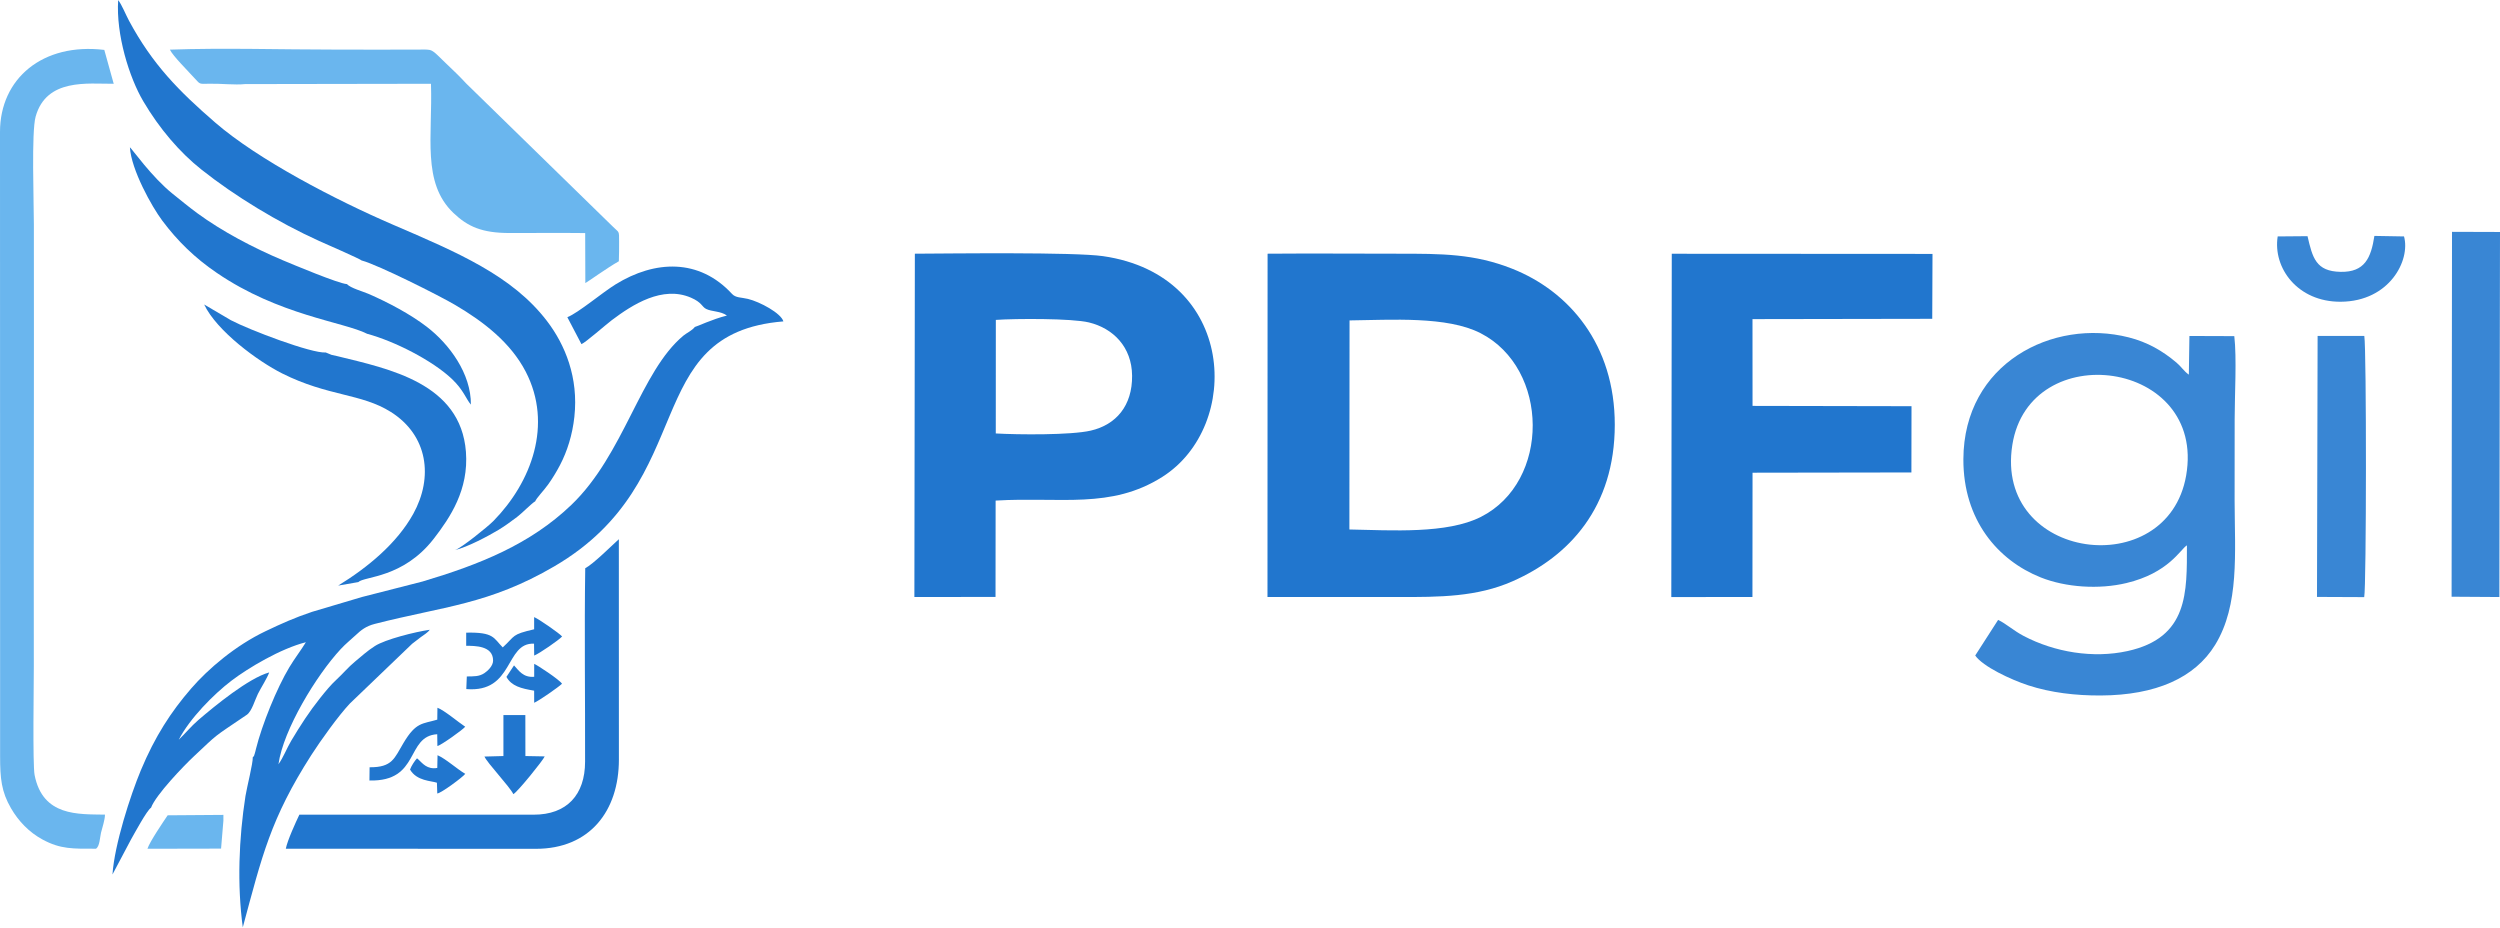
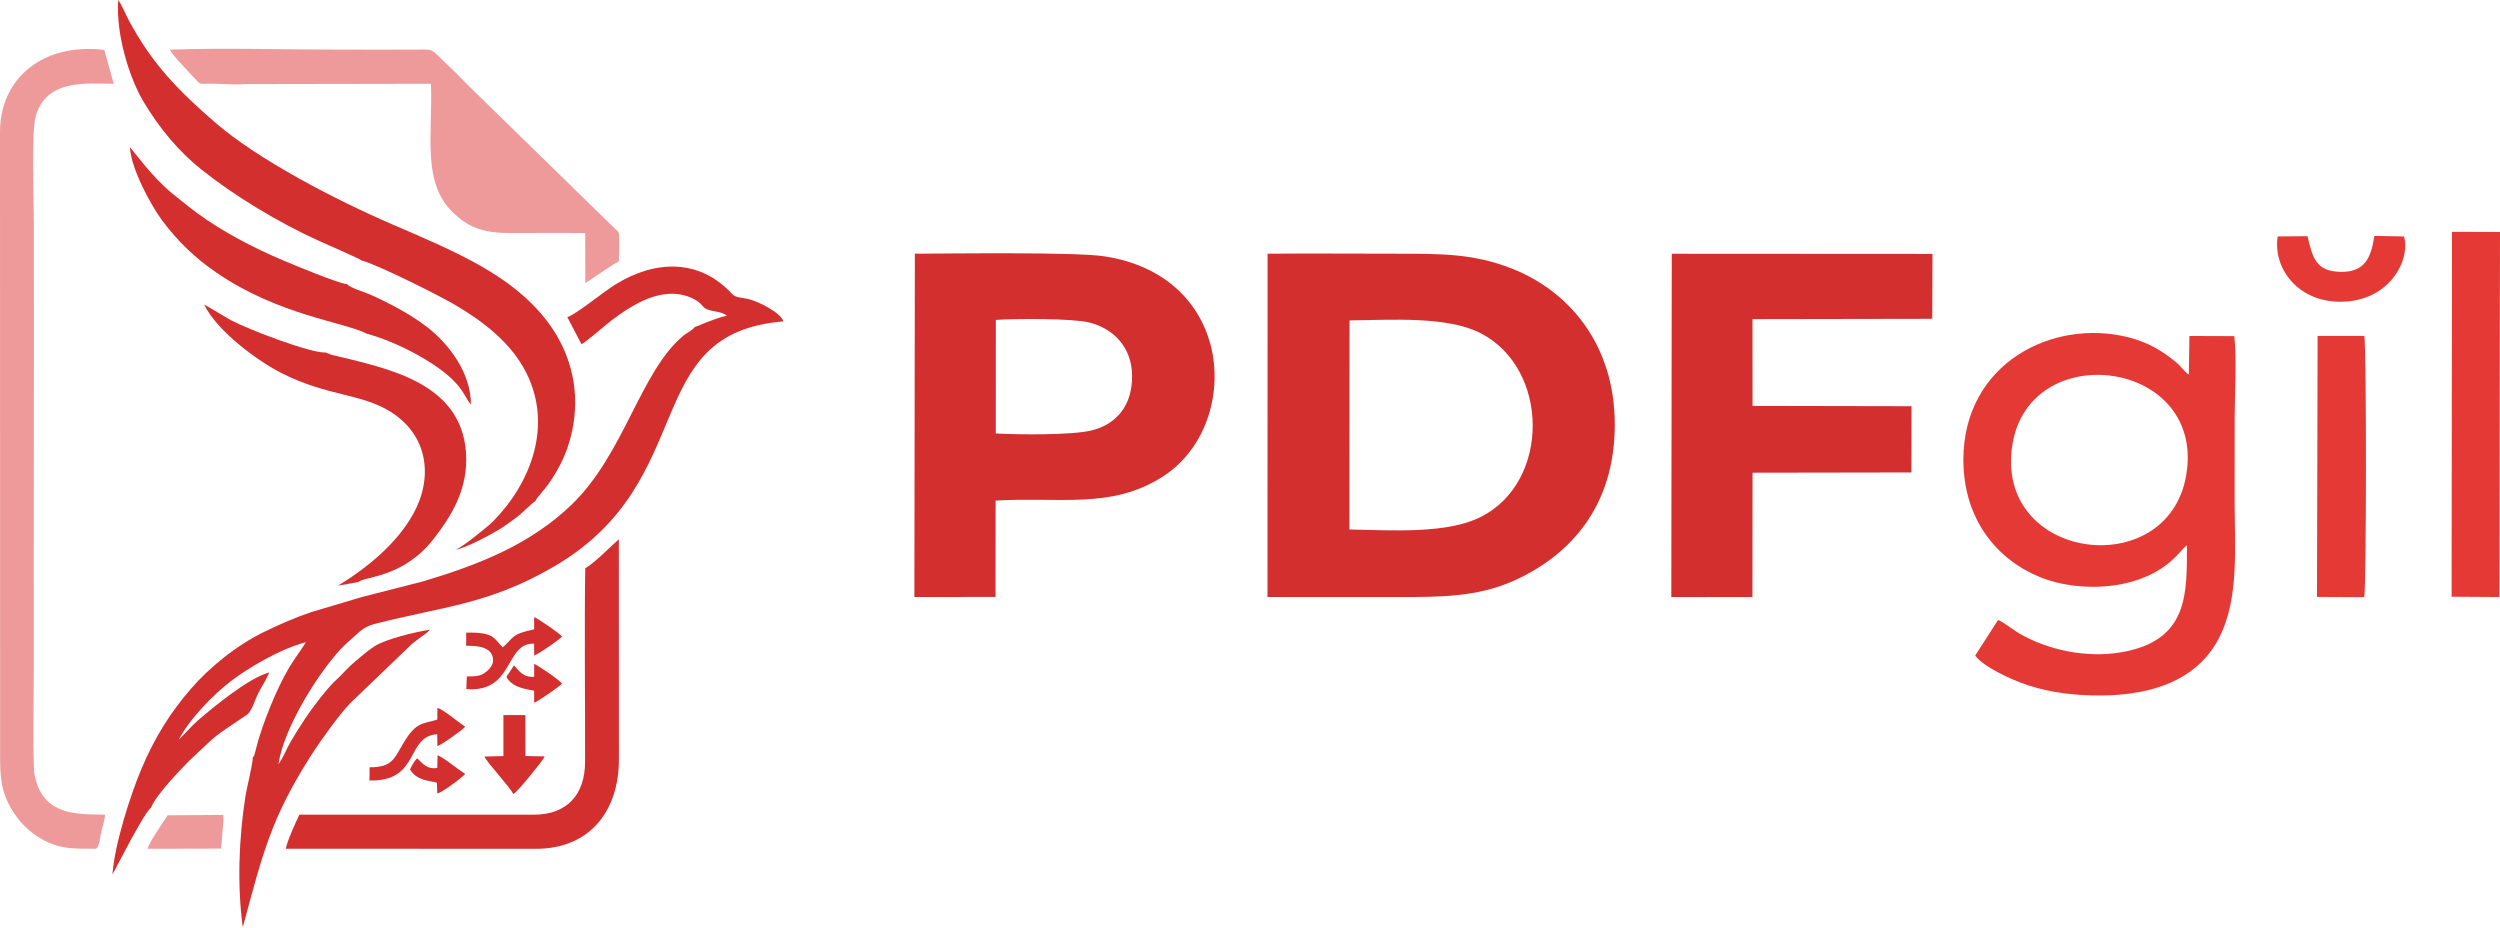
<svg xmlns="http://www.w3.org/2000/svg" xml:space="preserve" width="44.715mm" height="16.586mm" version="1.1" style="shape-rendering:geometricPrecision; text-rendering:geometricPrecision; image-rendering:optimizeQuality; fill-rule:evenodd; clip-rule:evenodd" viewBox="0 0 483.44 179.32">
  <defs>
    <style type="text/css">
   
-     .fil0 {fill:#2176CE}
-     .fil2 {fill:#3986D4}
-     .fil1 {fill:#6AB6EE}
+     .fil0 {fill:#D32F2F}
+     .fil2 {fill:#E53935}
+     .fil1 {fill:#EF9A9A}
   
  </style>
  </defs>
  <g id="Layer_x0020_1">
    <g id="_2604666332160">
      <path class="fil0" d="M134.37 63.22c-0.54,0.71 -1.55,1.14 -2.21,1.68 -8.36,6.95 -11.44,22.93 -21.68,32.74 -7.98,7.64 -17.76,11.53 -28.77,14.81l-11.69 2.99 -9.66 2.87c-3.43,1.15 -5.95,2.29 -9.01,3.75 -5.81,2.77 -11.08,7.26 -14.41,11.11 -3.88,4.49 -6.97,9.23 -9.71,15.8 -2.02,4.86 -5.09,14.32 -5.48,20.13l3.57 -6.74c0.74,-1.29 3.08,-5.66 3.89,-6.17 0.9,-2.46 6.31,-8.09 8.28,-9.93 4.91,-4.59 3.35,-3.37 10.24,-8.04 0.96,-0.65 1.58,-2.91 2.14,-4.03 0.64,-1.28 1.75,-2.97 2.19,-4.16 -3.96,1.09 -10.52,6.47 -13.71,9.21 -1.38,1.19 -2.6,2.67 -3.79,3.81 2.14,-4.13 6.76,-8.8 10.2,-11.42 3.26,-2.48 9.52,-6.21 14.39,-7.44 -0.96,1.58 -2.16,3.11 -3.19,4.83 -2.43,4.04 -5.29,11.08 -6.47,15.83 -0.06,0.24 -0.14,0.63 -0.22,0.85 -0.28,0.79 -0.02,0.32 -0.39,0.73 0.06,1.11 -1.14,5.82 -1.41,7.49 -1.28,8.2 -1.63,17.16 -0.52,25.4 3.74,-13.84 5.35,-20.97 13.25,-33.31 1.79,-2.79 5.24,-7.61 7.46,-9.97l12.04 -11.55c0.56,-0.44 1.06,-0.82 1.68,-1.29 0.52,-0.39 1.32,-0.84 1.72,-1.42 -2.83,0.41 -8.59,1.85 -10.61,3.15 -1.5,0.96 -2.54,1.94 -3.82,2.99 -1.36,1.12 -2.33,2.33 -3.56,3.46 -1.18,1.09 -2.16,2.3 -3.2,3.6 -2.09,2.62 -3.82,5.29 -5.58,8.24 -0.89,1.5 -1.53,3.24 -2.48,4.56 0.92,-6.67 7.36,-17.23 12.02,-22.24 1.02,-1.1 1.91,-1.78 2.97,-2.77 0.98,-0.92 1.92,-1.68 3.62,-2.12 13.3,-3.41 22.09,-3.74 34.76,-11.15 28.39,-16.61 16.2,-45.07 44.27,-47.35 -0.44,-1.58 -4.54,-3.79 -6.86,-4.35 -1.27,-0.31 -2.35,-0.18 -3.07,-0.96 -6.35,-6.9 -14.91,-6.55 -22.52,-1.85 -2.64,1.63 -7.16,5.48 -9.33,6.35l2.73 5.21c0.8,-0.32 4.74,-3.79 5.87,-4.64 4.02,-3.03 9.8,-6.72 15.3,-4.35 2.14,0.92 2.1,1.76 2.94,2.18 1.1,0.55 2.84,0.4 4.02,1.28 -2.89,0.72 -5.78,2.13 -6.21,2.21z" />
      <path class="fil1" d="M18.56 164.12c0.73,-0.46 0.76,-2.19 0.97,-3.08 0.26,-1.07 0.75,-2.43 0.77,-3.51 -5.15,-0.1 -12.03,0.38 -13.61,-7.66 -0.39,-1.97 -0.15,-17.74 -0.15,-21.06 0,-14.24 -0.03,-28.49 0.01,-42.73 0.04,-14.24 -0.01,-28.49 -0,-42.73 0,-4.18 -0.49,-17.86 0.34,-20.8 2.09,-7.46 10.07,-6.32 15.1,-6.35l-1.82 -6.55c-11.94,-1.43 -20.16,5.55 -20.17,15.85l0.02 108.63c0.01,4.04 0,8.08 -0,12.12 -0,4.26 0.25,6.85 2.11,10.05 1.45,2.5 3.5,4.64 6.09,6.04 3.48,1.89 5.9,1.79 10.34,1.78z" />
      <path class="fil0" d="M70.01 50.39c3.12,0.85 14.87,6.73 17.99,8.57 5.5,3.23 10.74,7.28 13.66,12.91 5.3,10.24 1.08,21.39 -6.2,28.83 -1.17,1.2 -6.34,5.34 -7.49,5.68 2.46,-0.6 6.43,-2.71 8.41,-3.9 1.41,-0.85 2.39,-1.62 3.63,-2.53 0.87,-0.64 2.85,-2.67 3.49,-3.01 0.18,-0.56 1.74,-2.17 2.53,-3.3 0.78,-1.1 1.57,-2.38 2.26,-3.7 1.4,-2.68 2.4,-5.84 2.78,-9.34 0.83,-7.59 -1.79,-13.94 -5.32,-18.55 -6.72,-8.78 -17.32,-13.25 -29.69,-18.57 -11.21,-4.83 -26.16,-12.61 -34.43,-19.77 -7.06,-6.11 -12.13,-11.25 -16.67,-19.68 -0.61,-1.12 -1.41,-3.14 -2.11,-4.01 -0.43,6.65 2.12,14.91 4.85,19.55 3.16,5.36 7.07,9.9 11.24,13.21 6.46,5.14 14.86,10.23 22.76,13.81 1.05,0.47 7.91,3.46 8.31,3.82z" />
      <path class="fil1" d="M83.34 16.21c0.34,10.14 -1.8,19.12 4.35,24.98 2.79,2.66 5.56,3.86 10.8,3.87 4.89,0.01 9.78,-0.05 14.67,0.01l0.03 9.67c0.47,-0.24 4.2,-2.93 6.48,-4.22 0.06,-1.26 0.04,-2.51 0.05,-3.78 0.01,-2.27 -0.01,-1.69 -1.15,-2.86l-28.4 -27.72c-1.46,-1.58 -2.5,-2.53 -3.94,-3.92 -3.04,-2.93 -2.4,-2.66 -5.38,-2.65 -5.31,0.03 -10.63,-0 -15.94,-0 -10.51,0 -21.64,-0.36 -32.06,0.01 0.61,1.26 3.57,4.19 4.89,5.65 0.98,1.08 0.81,0.98 2.72,0.94 2.29,-0.05 4.93,0.28 6.94,0.07l35.94 -0.06z" />
      <path class="fil0" d="M113.17 109.89c-0.18,11.85 -0,25.41 -0.03,37.42 -0.01,6.37 -3.51,10.25 -9.97,10.23l-45.28 -0c-0.68,1.42 -2.32,4.99 -2.62,6.58l48.32 0.02c10.46,0.02 16.09,-7.33 16.09,-17.26l-0.01 -42.61c-1.43,1.29 -4.97,4.82 -6.5,5.61z" />
      <path class="fil0" d="M69.29 112.56c1.15,-1.14 8.65,-0.73 14.58,-8.37 3.19,-4.12 6.79,-9.48 6.23,-16.82 -1.02,-13.28 -14.84,-16.03 -24.79,-18.48 -0.45,-0.11 -0.79,-0.18 -1.2,-0.27l-1.12 -0.46c-2.7,0.22 -14.73,-4.34 -18.34,-6.24l-5.17 -3.04c2.42,5.11 10.36,10.96 15.08,13.33 8.89,4.46 15.31,3.84 21.03,7.46 7.17,4.53 8.24,12.63 4.32,19.71 -3.16,5.69 -8.78,10.34 -14.52,13.86l3.91 -0.68z" />
      <path class="fil0" d="M70.97 64.54c5.29,1.42 12.66,5.16 16.47,8.79 2.2,2.1 2.72,3.89 3.62,4.91 0.05,-5.97 -4.14,-11.69 -8.56,-15.07 -3.13,-2.4 -7.44,-4.7 -11.28,-6.36 -1.07,-0.46 -3.42,-1.1 -4.13,-1.87 -1.64,-0.1 -10.36,-3.76 -12.37,-4.6 -5.71,-2.41 -11.74,-5.57 -16.59,-9.13 -1.72,-1.27 -3.15,-2.46 -4.76,-3.75 -4,-3.21 -7.81,-8.63 -8.25,-8.98 0.25,4.33 4.24,11.49 6.25,14.17 2.96,3.96 6.28,7.2 10.53,10.1 12.01,8.22 24.6,9.51 29.06,11.78z" />
      <path class="fil0" d="M103.28 121.69c-4.45,1.04 -3.54,1.19 -6.06,3.5 -1.79,-1.79 -1.65,-2.98 -7.07,-2.85l0 2.54c1.59,0.02 5.23,-0.07 5.2,2.88 -0.01,1.04 -1.06,1.99 -1.67,2.4 -1.02,0.69 -2.05,0.63 -3.41,0.65l-0.1 2.44c9.26,0.77 7.44,-9.04 13.1,-8.78l0.03 2.3c1.02,-0.4 4.79,-3.01 5.4,-3.69 -0.49,-0.59 -4.51,-3.38 -5.41,-3.75l-0 2.36z" />
      <path class="fil1" d="M43.2 158.71l-0 -1.13 -10.78 0.08c-0.89,1.33 -3.44,5.06 -3.91,6.47l14.24 -0.03 0.45 -5.4z" />
      <path class="fil0" d="M97.35 140.08l-0 6.12 -3.67 0.1c0.55,1.26 4.88,5.8 5.59,7.27 0.85,-0.46 5.81,-6.61 6.06,-7.3l-3.73 -0.07 -0.01 -7.92 -4.24 0 0 1.8z" />
      <path class="fil0" d="M84.56 139.16c-2.88,0.86 -4.1,0.43 -6.52,4.49 -1.78,2.96 -2.14,4.76 -6.57,4.72l-0.03 2.56c9.88,0.24 6.96,-8.58 13.11,-8.95l0.03 2.28c0.66,-0.1 4.98,-3.19 5.38,-3.73 -1.31,-0.86 -4.04,-3.18 -5.37,-3.67l-0.03 2.3z" />
      <path class="fil0" d="M103.3 130.87c-2.13,0.2 -3,-1.23 -3.9,-2.2l-1.47 2.23c0.99,1.76 2.79,2.23 5.36,2.66l0.01 2.34c0.93,-0.4 4.65,-2.98 5.38,-3.68 -0.51,-0.81 -4.8,-3.62 -5.38,-3.85l-0 2.5z" />
      <path class="fil0" d="M84.56 148.5c-1.97,0.35 -2.88,-0.92 -3.68,-1.66l-0.24 -0.2c-0.49,0.54 -1.08,1.45 -1.35,2.17 1.3,2.24 4.13,2.17 5.2,2.55l0.07 2.08c0.76,-0.06 4.99,-3.2 5.41,-3.8 -1.58,-0.91 -3.74,-2.9 -5.36,-3.6l-0.05 2.45z" />
    </g>
    <g id="_2604666341328">
      <path class="fil0" d="M260.97 61.96c8.06,-0.1 18.86,-0.85 25.32,2.46 13.34,6.82 13.57,28.72 0.07,35.54 -6.55,3.31 -17.21,2.59 -25.42,2.43l0.03 -40.43zm-15.87 53.49c8.39,0.01 16.79,-0.02 25.18,0 8.19,0.02 15.34,-0.02 22.2,-3.04 11.01,-4.84 19.77,-14.35 19.78,-30.27 0.01,-15.47 -8.78,-25.81 -19.87,-30.19 -7.34,-2.9 -13.6,-2.89 -22.11,-2.89 -8.35,-0 -16.72,-0.07 -25.16,0l-0.02 66.39z" />
      <path class="fil0" d="M192.56 83.83l0.01 -21.97c3.89,-0.27 14.7,-0.31 18,0.49 4.68,1.13 8.3,4.74 8.35,10.29 0.06,5.84 -3.11,9.5 -7.99,10.63 -3.82,0.89 -14.05,0.8 -18.37,0.55zm-15.74 31.62l15.69 -0.02 0.02 -18.63c12.53,-0.75 22.29,1.71 32.22,-4.57 15.52,-9.82 14.32,-38.99 -11.46,-42.7 -5.58,-0.8 -29.19,-0.51 -36.38,-0.47l-0.09 66.4z" />
      <polygon class="fil0" points="323.19,115.46 338.88,115.44 338.9,91.41 369.62,91.36 369.64,78.55 338.9,78.49 338.89,61.71 373.65,61.65 373.7,49.1 323.28,49.07 " />
      <path class="fil2" d="M422.75 91.95c-3.61,20.84 -37.17,16.48 -33.61,-5.93 3.32,-20.93 37.51,-16.52 33.61,5.93zm0.15 13.49c-0.01,9.06 0.33,17.87 -11.49,20.46 -6.65,1.46 -14.09,0.22 -20.06,-2.91 -1.97,-1.03 -3.38,-2.36 -4.96,-3.12l-4.43 6.89c1.46,2.13 6.92,4.68 10.26,5.77 4.33,1.41 9.11,1.99 14.05,1.96 10.57,-0.06 18.15,-3.37 22.09,-9.8 4.72,-7.71 3.79,-17.77 3.76,-27.84 -0.01,-5.28 0.01,-10.56 0.01,-15.85 0,-4.56 0.42,-11.77 -0.07,-16l-8.68 -0.03 -0.11 7.48c-0.94,-0.65 -1.45,-1.54 -2.38,-2.32 -2.67,-2.26 -5.58,-3.96 -9.25,-4.89 -14.73,-3.74 -31.9,5.05 -31.97,23.55 -0.04,11.79 6.69,19.57 14.96,22.87 4.83,1.93 11.26,2.36 16.56,1.09 8.18,-1.95 10.44,-6.53 11.71,-7.3z" />
      <polygon class="fil2" points="474.08,115.39 483.32,115.45 483.44,44.86 474.16,44.83 " />
      <path class="fil2" d="M448.05 115.43l9.13 0.04c0.43,-1.87 0.46,-47.84 0.02,-50.51l-9.03 0 -0.12 50.47z" />
      <path class="fil2" d="M464.88 45.72l-5.73 -0.1c-0.65,4.27 -1.88,7.03 -6.51,6.95 -4.83,-0.08 -5.46,-2.77 -6.42,-6.9l-5.77 0.05c-0.96,6.08 3.84,12.68 12.19,12.63 9.43,-0.06 13.52,-8.02 12.24,-12.63z" />
    </g>
  </g>
</svg>
